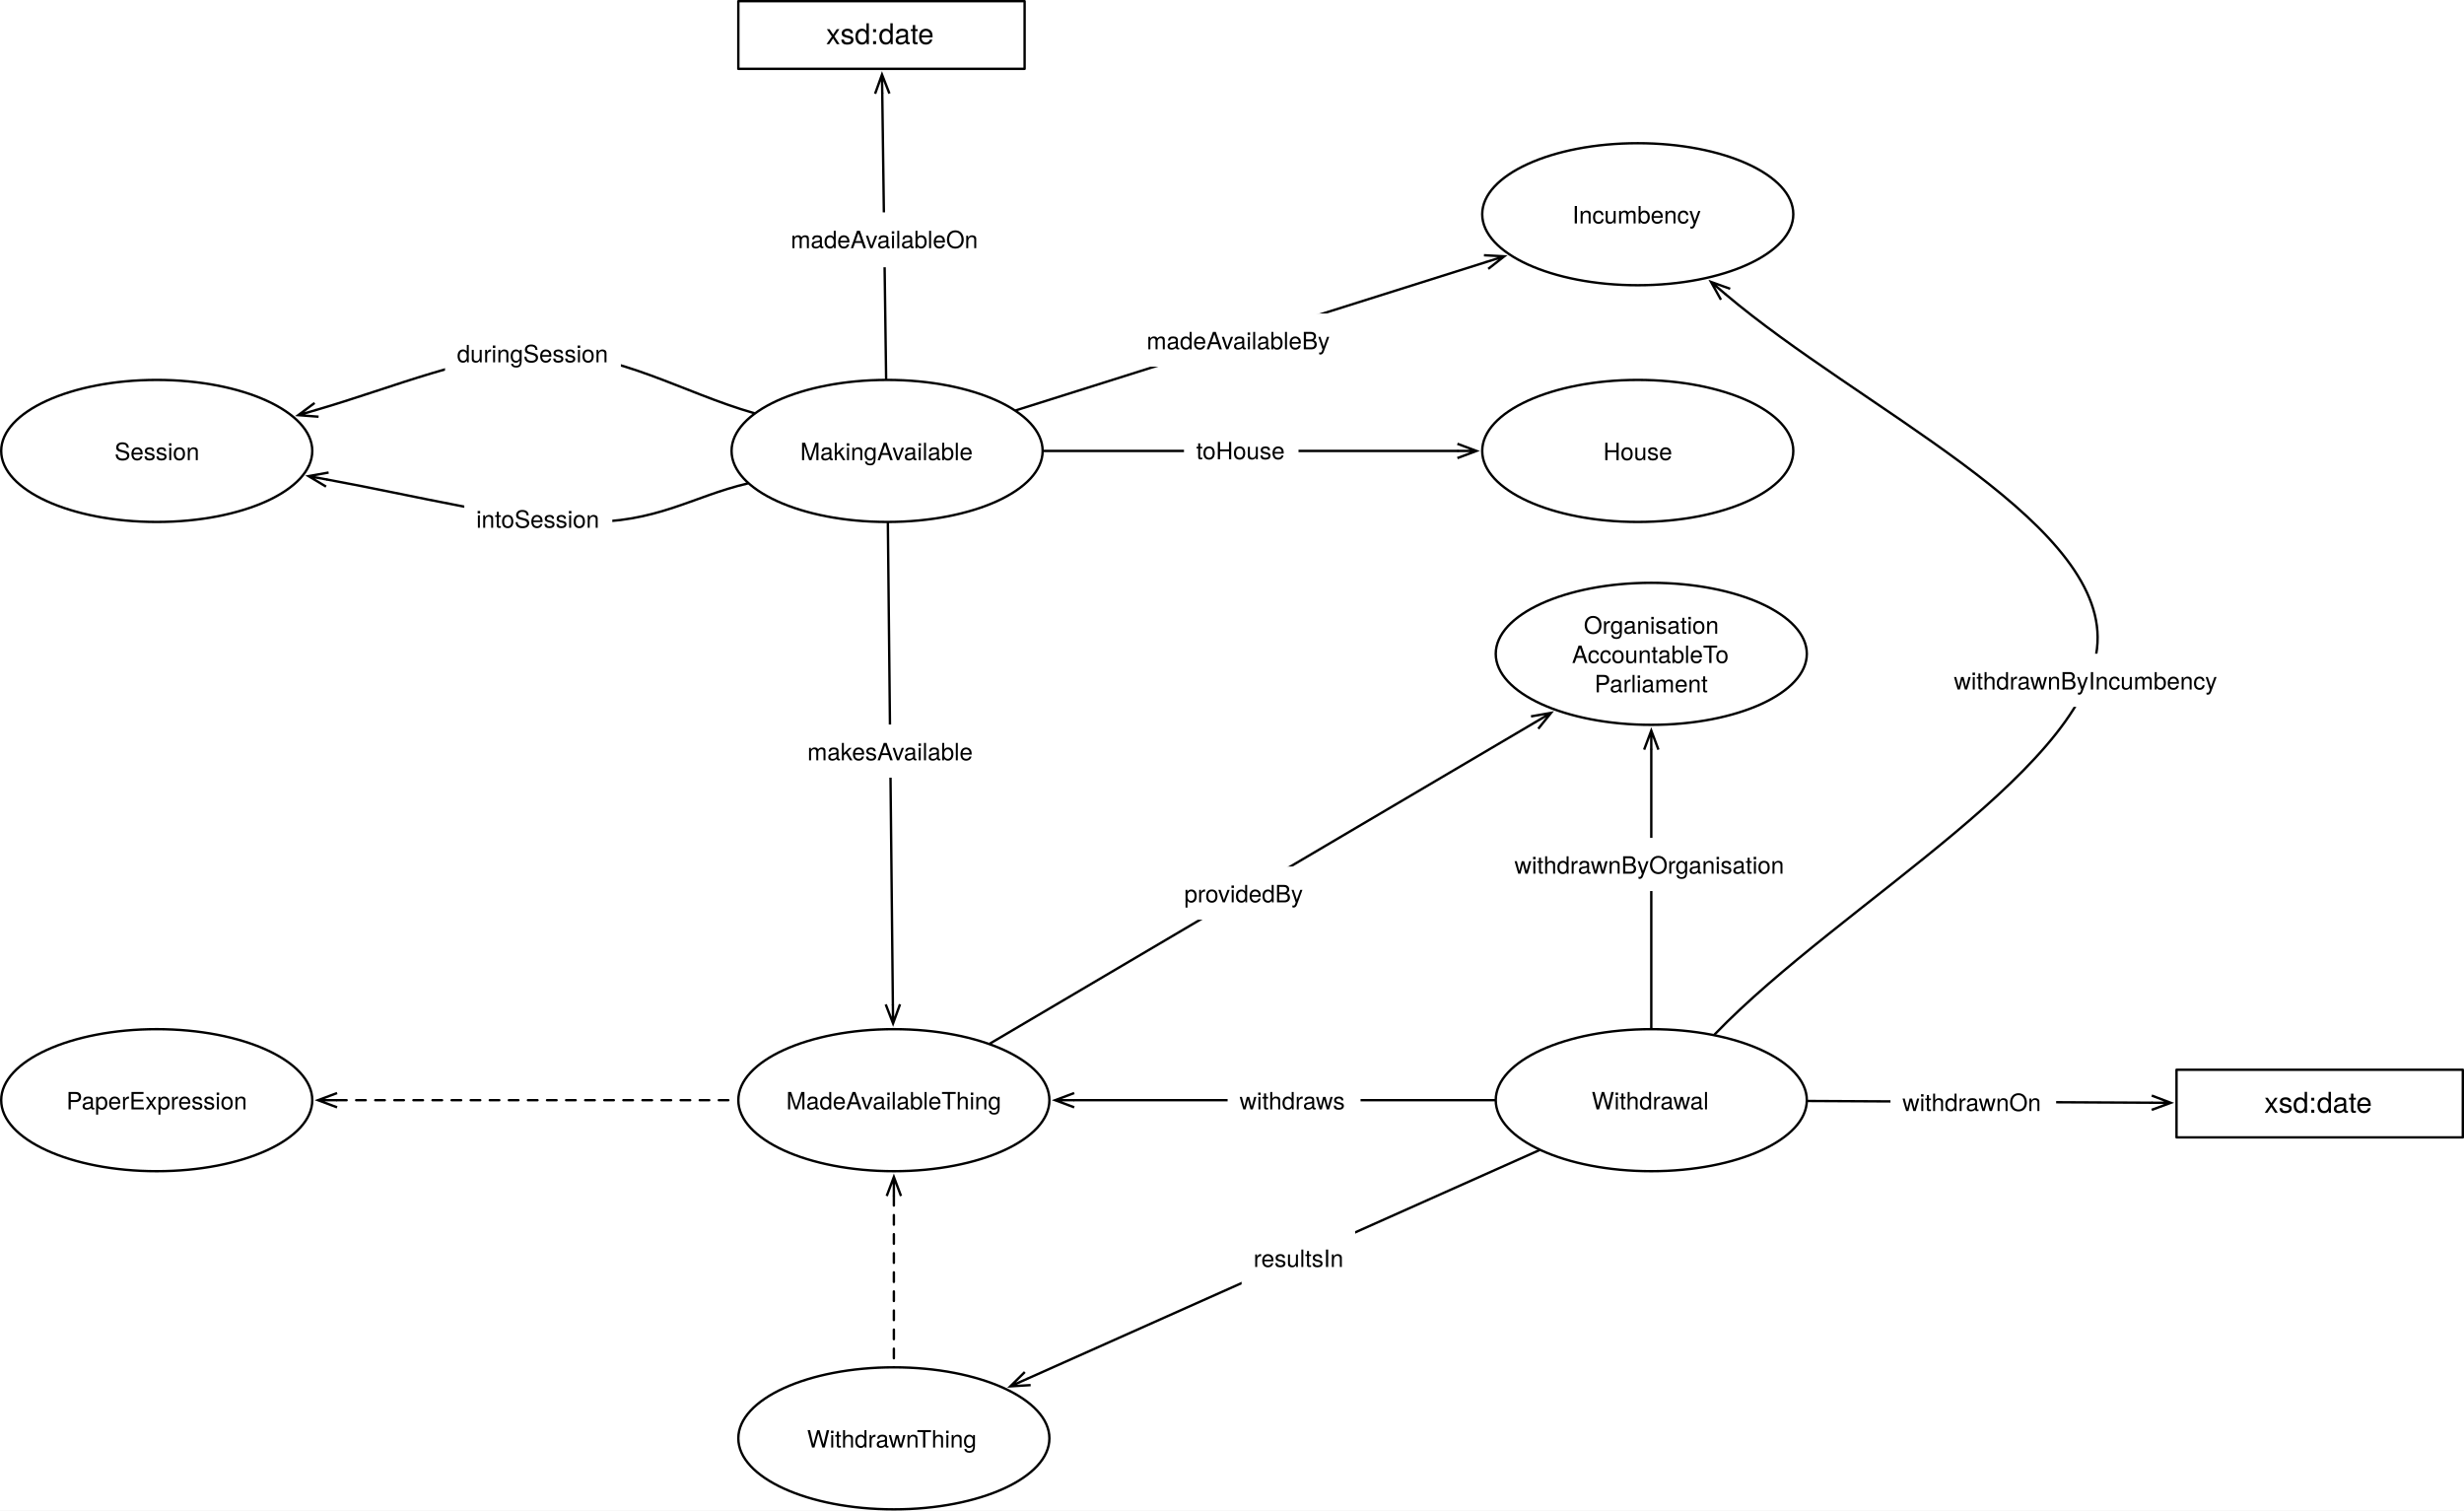
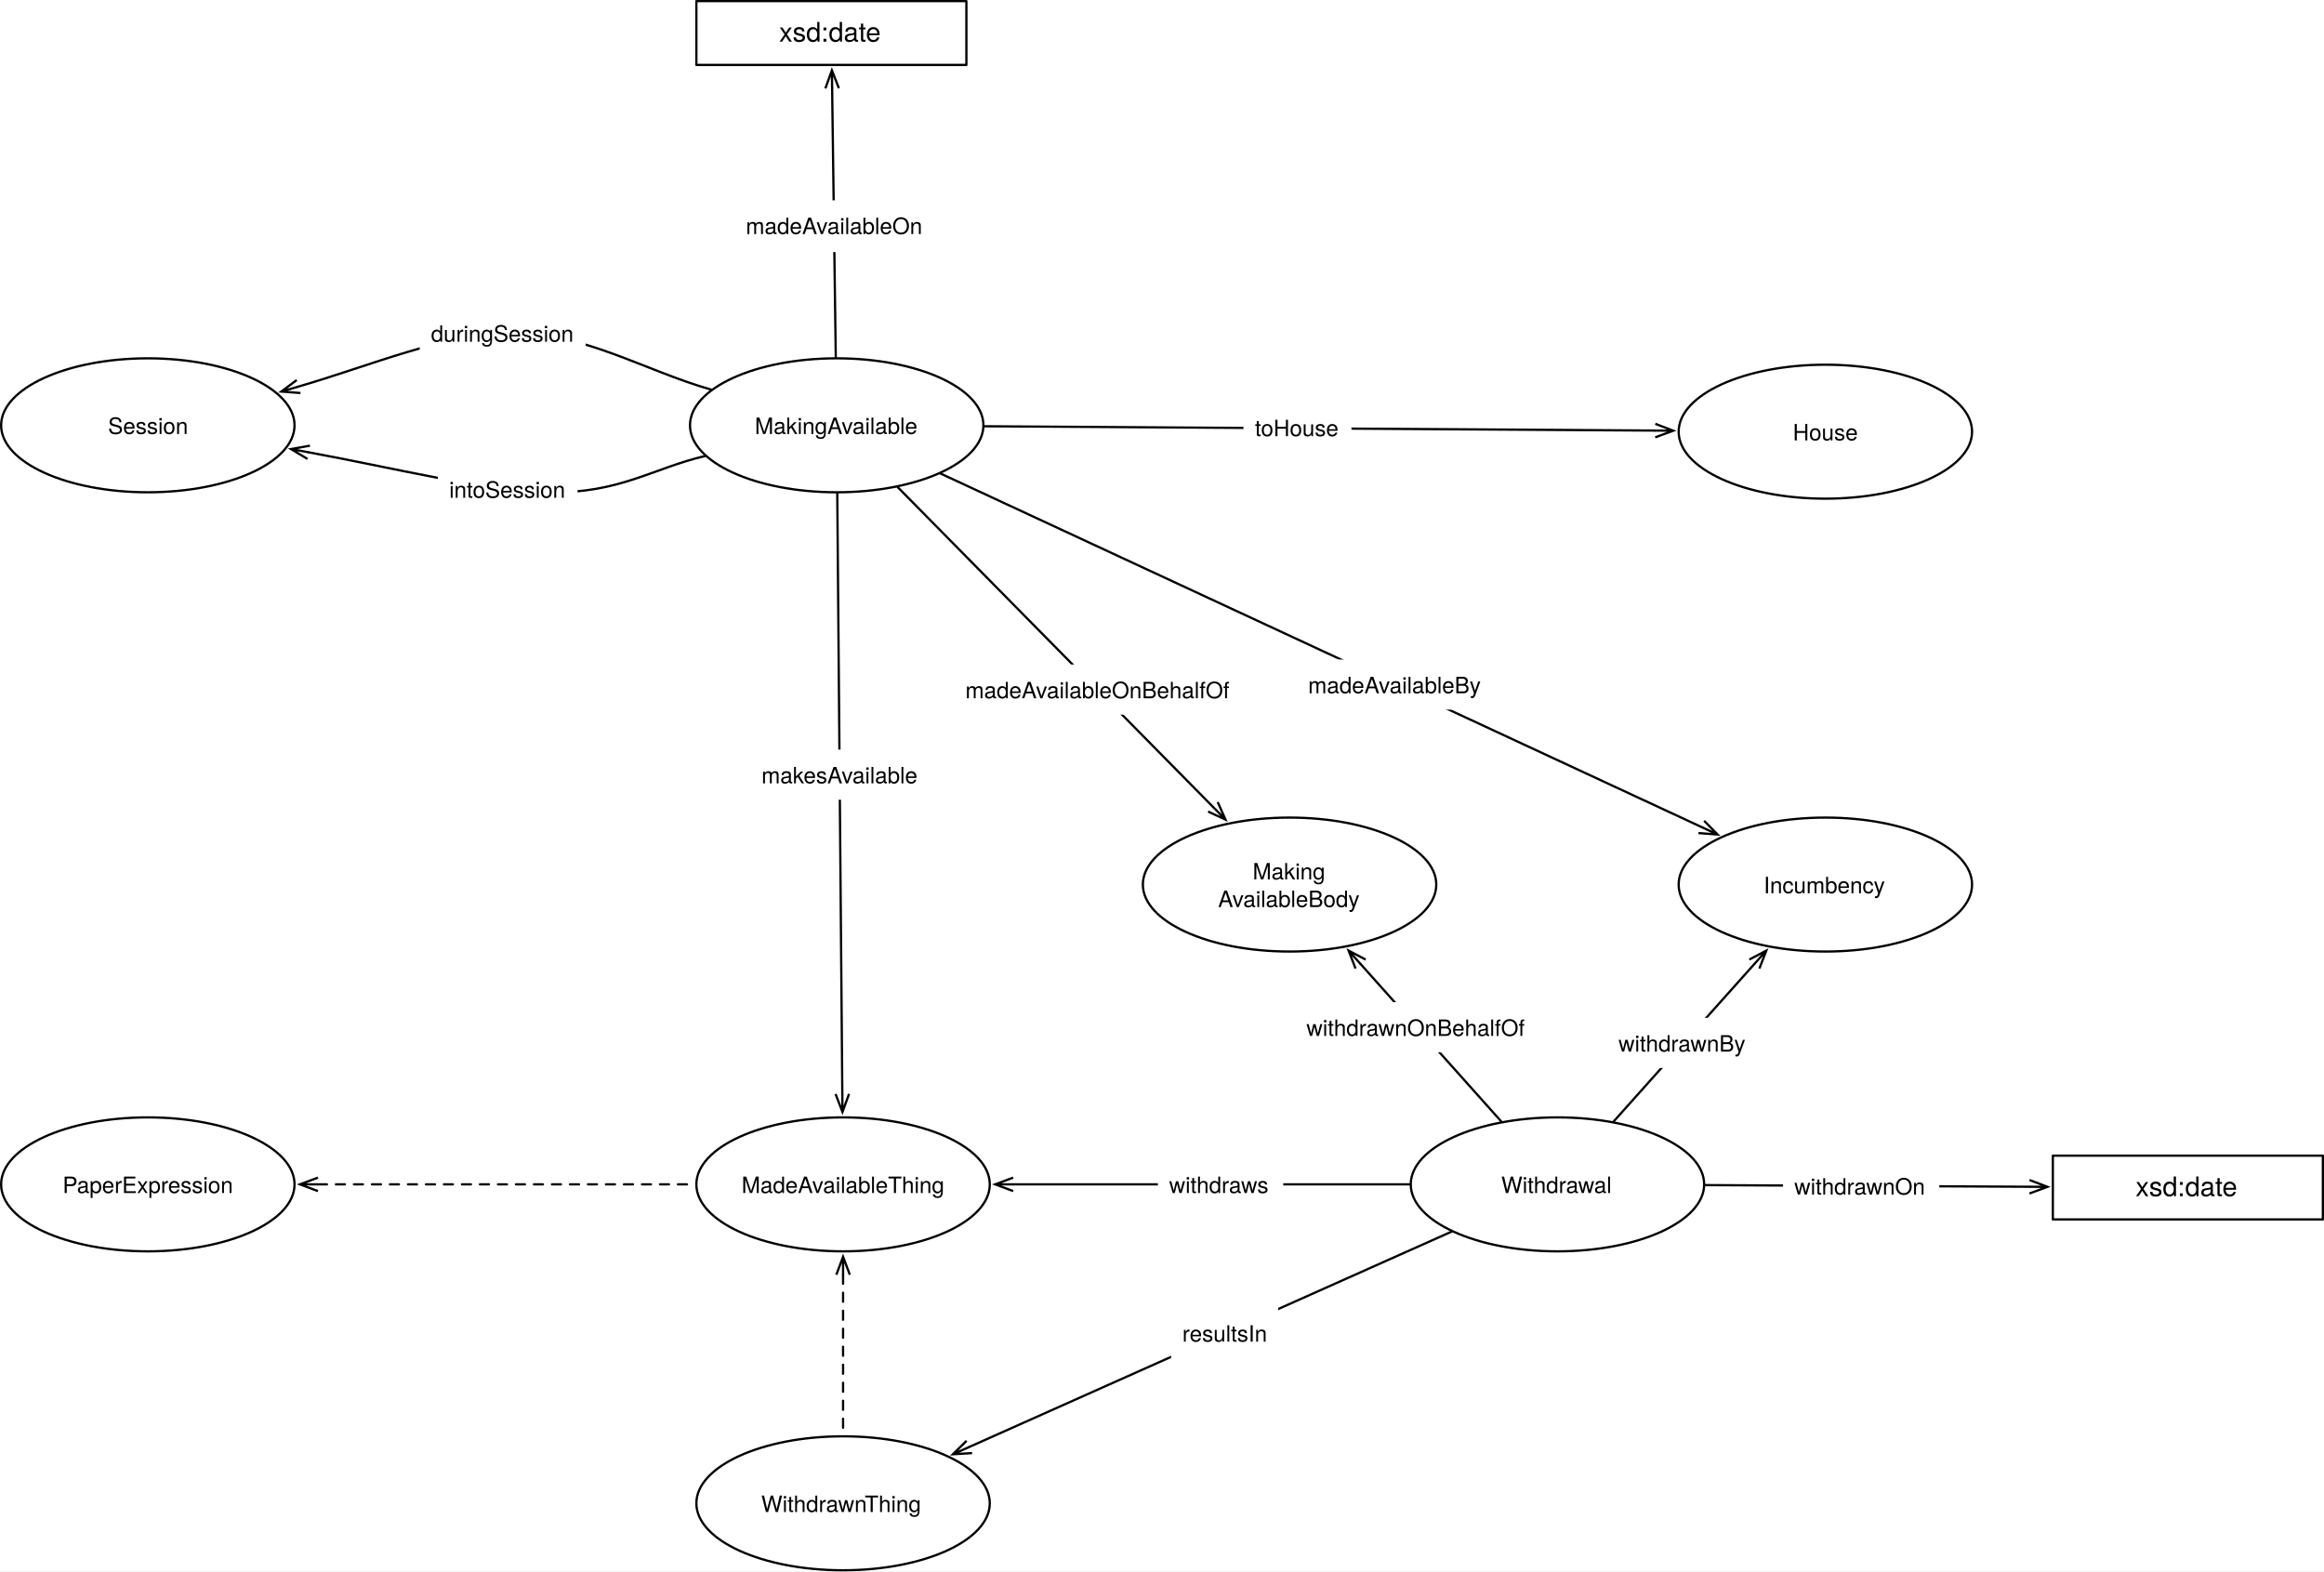
- <svg xmlns="http://www.w3.org/2000/svg" version="1.1" viewBox="583.437 146.902 1032.811 633.126" width="1032.811" height="633.126">
+ <svg xmlns="http://www.w3.org/2000/svg" version="1.1" viewBox="583.437 81.705 1032.811 698.323" width="1032.811" height="698.323">
  <defs>
    <marker orient="auto" overflow="visible" markerUnits="strokeWidth" id="StickArrow_Marker" stroke-linejoin="miter" stroke-miterlimit="10" viewBox="-1 -4 10 8" markerWidth="10" markerHeight="8" color="black">
      <g>
        <path d="M 8 0 L 0 0 M 0 -3 L 8 0 L 0 3" fill="none" stroke="currentColor" stroke-width="1" />
      </g>
    </marker>
    <marker orient="auto" overflow="visible" markerUnits="strokeWidth" id="StickArrow_Marker_2" stroke-linejoin="miter" stroke-miterlimit="10" viewBox="-9 -4 10 8" markerWidth="10" markerHeight="8" color="black">
      <g>
        <path d="M -8 0 L 0 0 M 0 3 L -8 0 L 0 -3" fill="none" stroke="currentColor" stroke-width="1" />
      </g>
    </marker>
  </defs>
  <g id="Canvas_1" stroke="none" fill-opacity="1" stroke-opacity="1" stroke-dasharray="none" fill="none">
-     <rect fill="white" x="583.437" y="146.902" width="1032.811" height="633.126" />
+     <rect fill="white" x="583.437" y="81.705" width="1032.811" height="698.323" />
    <g id="Canvas_1_Layer_1">
      <g id="Line_963">
-         <line x1="1020.972" y1="335.906" x2="1194.324" y2="335.906" marker-end="url(#StickArrow_Marker)" stroke="black" stroke-linecap="round" stroke-linejoin="round" stroke-width="1" />
+         <line x1="1020.966" y1="271.132" x2="1319.055" y2="273.056" marker-end="url(#StickArrow_Marker)" stroke="black" stroke-linecap="round" stroke-linejoin="round" stroke-width="1" />
      </g>
      <g id="Graphic_964">
-         <rect x="1079.72" y="324.406" width="48" height="23" fill="white" />
-         <text transform="translate(1084.83 329.4055)" fill="black">
+         <rect x="1136.039" y="260.53" width="48" height="23" fill="white" />
+         <text transform="translate(1141.149 265.5297)" fill="black">
          <tspan font-family="Helvetica Neue" font-size="10" fill="black" x="0" y="10">toHouse</tspan>
        </text>
      </g>
      <g id="Graphic_962">
-         <ellipse cx="1269.921" cy="335.906" rx="65.197" ry="29.764" fill="white" />
-         <ellipse cx="1269.921" cy="335.906" rx="65.197" ry="29.764" stroke="black" stroke-linecap="round" stroke-linejoin="round" stroke-width="1" />
-         <text transform="translate(1222.764 329.7655)" fill="black">
+         <ellipse cx="1394.646" cy="273.543" rx="65.197" ry="29.764" fill="white" />
+         <ellipse cx="1394.646" cy="273.543" rx="65.197" ry="29.764" stroke="black" stroke-linecap="round" stroke-linejoin="round" stroke-width="1" />
+         <text transform="translate(1347.488 267.4033)" fill="black">
          <tspan font-family="Helvetica Neue" font-size="10" fill="black" x="32.712" y="10">House</tspan>
        </text>
      </g>
      <g id="Graphic_1013">
-         <rect x="892.913" y="147.402" width="120" height="28.346" fill="white" />
-         <rect x="892.913" y="147.402" width="120" height="28.346" stroke="black" stroke-linecap="round" stroke-linejoin="round" stroke-width="1" />
-         <text transform="translate(897.9134 154.4068)" fill="black">
+         <rect x="892.913" y="82.205" width="120" height="28.346" fill="white" />
+         <rect x="892.913" y="82.205" width="120" height="28.346" stroke="black" stroke-linecap="round" stroke-linejoin="round" stroke-width="1" />
+         <text transform="translate(897.9134 89.20995)" fill="black">
          <tspan font-family="Helvetica Neue" font-size="12" fill="black" x="31.774" y="11">xsd:date</tspan>
        </text>
      </g>
      <g id="Line_1015">
-         <line x1="954.865" y1="305.642" x2="953.246" y2="186.147" marker-end="url(#StickArrow_Marker)" stroke="black" stroke-linecap="round" stroke-linejoin="round" stroke-width="1" />
+         <line x1="954.865" y1="240.445" x2="953.246" y2="120.95" marker-end="url(#StickArrow_Marker)" stroke="black" stroke-linecap="round" stroke-linejoin="round" stroke-width="1" />
      </g>
      <g id="Graphic_1016">
-         <rect x="909.577" y="235.916" width="89" height="23" fill="white" />
-         <text transform="translate(914.8965 240.9155)" fill="black">
+         <rect x="909.577" y="170.719" width="89" height="23" fill="white" />
+         <text transform="translate(914.8965 175.7186)" fill="black">
          <tspan font-family="Helvetica Neue" font-size="10" fill="black" x="29842795e-20" y="10">madeAvailableOn</tspan>
        </text>
      </g>
      <g id="Graphic_1005">
-         <ellipse cx="649.134" cy="335.906" rx="65.197" ry="29.764" fill="white" />
-         <ellipse cx="649.134" cy="335.906" rx="65.197" ry="29.764" stroke="black" stroke-linecap="round" stroke-linejoin="round" stroke-width="1" />
-         <text transform="translate(601.9764 329.7655)" fill="black">
+         <ellipse cx="649.134" cy="270.709" rx="65.197" ry="29.764" fill="white" />
+         <ellipse cx="649.134" cy="270.709" rx="65.197" ry="29.764" stroke="black" stroke-linecap="round" stroke-linejoin="round" stroke-width="1" />
+         <text transform="translate(601.9764 264.5687)" fill="black">
          <tspan font-family="Helvetica Neue" font-size="10" fill="black" x="29.472" y="10">Session</tspan>
        </text>
      </g>
      <g id="Line_1006">
-         <path d="M 899.44 320.031 C 869.866 311.622 842.848 294.593 810.709 294.803 C 781.499 294.994 748.044 309.424 716.134 318.681" marker-end="url(#StickArrow_Marker)" stroke="black" stroke-linecap="round" stroke-linejoin="round" stroke-width="1" />
+         <path d="M 899.44 254.834 C 869.866 246.426 842.848 229.396 810.709 229.606 C 781.499 229.797 748.044 244.227 716.134 253.484" marker-end="url(#StickArrow_Marker)" stroke="black" stroke-linecap="round" stroke-linejoin="round" stroke-width="1" />
      </g>
      <g id="Graphic_1007">
-         <rect x="769.973" y="283.769" width="73.71" height="22.28" fill="white" />
-         <text transform="translate(774.9731 288.7694)" fill="black">
+         <rect x="769.973" y="218.573" width="73.71" height="22.28" fill="white" />
+         <text transform="translate(774.9731 223.5726)" fill="black">
          <tspan font-family="Helvetica Neue" font-size="10" fill="black" x="0" y="10">duringSession</tspan>
        </text>
      </g>
      <g id="Graphic_1011">
-         <ellipse cx="955.276" cy="335.906" rx="65.197" ry="29.764" fill="white" />
-         <ellipse cx="955.276" cy="335.906" rx="65.197" ry="29.764" stroke="black" stroke-linecap="round" stroke-linejoin="round" stroke-width="1" />
-         <text transform="translate(908.1181 329.7655)" fill="black">
+         <ellipse cx="955.276" cy="270.709" rx="65.197" ry="29.764" fill="white" />
+         <ellipse cx="955.276" cy="270.709" rx="65.197" ry="29.764" stroke="black" stroke-linecap="round" stroke-linejoin="round" stroke-width="1" />
+         <text transform="translate(908.1181 264.5687)" fill="black">
          <tspan font-family="Helvetica Neue" font-size="10" fill="black" x="10.762" y="10">MakingAvailable</tspan>
        </text>
      </g>
      <g id="Line_1024">
-         <path d="M 896.72 349.569 C 873.721 354.935 858.686 366.231 827.716 365.669 C 799.294 365.154 757.433 354.65 720.639 347.909" marker-end="url(#StickArrow_Marker)" stroke="black" stroke-linecap="round" stroke-linejoin="round" stroke-width="1" />
+         <path d="M 896.72 284.372 C 873.721 289.738 858.686 301.034 827.716 300.472 C 799.294 299.957 757.433 289.453 720.639 282.712" marker-end="url(#StickArrow_Marker)" stroke="black" stroke-linecap="round" stroke-linejoin="round" stroke-width="1" />
      </g>
      <g id="Graphic_1023">
-         <rect x="778.051" y="353.116" width="62.04" height="22.28" fill="white" />
-         <text transform="translate(783.0507 358.116)" fill="black">
+         <rect x="778.051" y="287.919" width="62.04" height="22.28" fill="white" />
+         <text transform="translate(783.0507 292.9191)" fill="black">
          <tspan font-family="Helvetica Neue" font-size="10" fill="black" x="43343107e-20" y="10">intoSession</tspan>
        </text>
      </g>
      <g id="Graphic_1025">
-         <ellipse cx="1269.921" cy="236.693" rx="65.197" ry="29.764" fill="white" />
-         <ellipse cx="1269.921" cy="236.693" rx="65.197" ry="29.764" stroke="black" stroke-linecap="round" stroke-linejoin="round" stroke-width="1" />
-         <text transform="translate(1222.764 230.5529)" fill="black">
+         <ellipse cx="1394.646" cy="474.803" rx="65.197" ry="29.764" fill="white" />
+         <ellipse cx="1394.646" cy="474.803" rx="65.197" ry="29.764" stroke="black" stroke-linecap="round" stroke-linejoin="round" stroke-width="1" />
+         <text transform="translate(1347.488 468.6631)" fill="black">
          <tspan font-family="Helvetica Neue" font-size="10" fill="black" x="19.737" y="10">Incumbency</tspan>
        </text>
      </g>
      <g id="Line_1027">
-         <line x1="1009.407" y1="318.837" x2="1206.348" y2="256.738" marker-end="url(#StickArrow_Marker)" stroke="black" stroke-linecap="round" stroke-linejoin="round" stroke-width="1" />
+         <line x1="1001.428" y1="292.147" x2="1339.514" y2="449.194" marker-end="url(#StickArrow_Marker)" stroke="black" stroke-linecap="round" stroke-linejoin="round" stroke-width="1" />
      </g>
      <g id="Graphic_1026">
-         <rect x="1059.074" y="278.312" width="87.05" height="22.28" fill="white" />
-         <text transform="translate(1064.074 283.3121)" fill="black">
+         <rect x="1159.78" y="374.782" width="87.05" height="22.28" fill="white" />
+         <text transform="translate(1164.78 379.7822)" fill="black">
          <tspan font-family="Helvetica Neue" font-size="10" fill="black" x="0" y="10">madeAvailableBy</tspan>
-         </text>
-       </g>
-       <g id="Graphic_1028">
-         <ellipse cx="1275.591" cy="420.945" rx="65.197" ry="29.764" fill="white" />
-         <ellipse cx="1275.591" cy="420.945" rx="65.197" ry="29.764" stroke="black" stroke-linecap="round" stroke-linejoin="round" stroke-width="1" />
-         <text transform="translate(1228.433 402.5249)" fill="black">
-           <tspan font-family="Helvetica Neue" font-size="10" fill="black" x="18.867" y="10">Organisation</tspan>
-           <tspan font-family="Helvetica Neue" font-size="10" fill="black" x="13.912" y="22.28">AccountableTo</tspan>
-           <tspan font-family="Helvetica Neue" font-size="10" fill="black" x="23.357" y="34.56">Parliament</tspan>
-         </text>
-       </g>
-       <g id="Line_1030">
-         <line x1="998.473" y1="584.246" x2="1226.698" y2="449.757" marker-end="url(#StickArrow_Marker)" stroke="black" stroke-linecap="round" stroke-linejoin="round" stroke-width="1" />
-       </g>
-       <g id="Graphic_1029">
-         <rect x="1074.82" y="510.108" width="61.12" height="22.28" fill="white" />
-         <text transform="translate(1079.82 515.1077)" fill="black">
-           <tspan font-family="Helvetica Neue" font-size="10" fill="black" x="0" y="10">providedBy</tspan>
        </text>
      </g>
      <g id="Graphic_1031">
        <ellipse cx="958.11" cy="608.032" rx="65.197" ry="29.764" fill="white" />
        <ellipse cx="958.11" cy="608.032" rx="65.197" ry="29.764" stroke="black" stroke-linecap="round" stroke-linejoin="round" stroke-width="1" />
        <text transform="translate(910.9528 601.8915)" fill="black">
          <tspan font-family="Helvetica Neue" font-size="10" fill="black" x="2.057" y="10">MadeAvailableThing</tspan>
        </text>
      </g>
      <g id="Line_1033">
-         <line x1="955.591" y1="366.169" x2="957.692" y2="567.869" marker-end="url(#StickArrow_Marker)" stroke="black" stroke-linecap="round" stroke-linejoin="round" stroke-width="1" />
+         <line x1="955.53" y1="300.972" x2="957.773" y2="567.868" marker-end="url(#StickArrow_Marker)" stroke="black" stroke-linecap="round" stroke-linejoin="round" stroke-width="1" />
      </g>
      <g id="Graphic_1032">
-         <rect x="916.856" y="450.577" width="79.46" height="22.28" fill="white" />
-         <text transform="translate(921.8561 455.5765)" fill="black">
+         <rect x="916.85" y="414.819" width="79.46" height="22.28" fill="white" />
+         <text transform="translate(921.8502 419.8193)" fill="black">
          <tspan font-family="Helvetica Neue" font-size="10" fill="black" x="0" y="10">makesAvailable</tspan>
        </text>
      </g>
      <g id="Graphic_1034">
        <ellipse cx="1275.591" cy="608.032" rx="65.197" ry="29.764" fill="white" />
        <ellipse cx="1275.591" cy="608.032" rx="65.197" ry="29.764" stroke="black" stroke-linecap="round" stroke-linejoin="round" stroke-width="1" />
        <text transform="translate(1228.433 601.8915)" fill="black">
          <tspan font-family="Helvetica Neue" font-size="10" fill="black" x="22.162" y="10">Withdrawal</tspan>
        </text>
      </g>
      <g id="Line_1036">
        <line x1="1209.894" y1="608.032" x2="1033.707" y2="608.032" marker-end="url(#StickArrow_Marker)" stroke="black" stroke-linecap="round" stroke-linejoin="round" stroke-width="1" />
      </g>
      <g id="Graphic_1035">
        <rect x="1098.006" y="596.891" width="55.72" height="22.28" fill="white" />
        <text transform="translate(1103.006 601.8915)" fill="black">
          <tspan font-family="Helvetica Neue" font-size="10" fill="black" x="58264504e-20" y="10">withdraws</tspan>
        </text>
      </g>
      <g id="Graphic_1037">
        <ellipse cx="958.11" cy="749.764" rx="65.197" ry="29.764" fill="white" />
        <ellipse cx="958.11" cy="749.764" rx="65.197" ry="29.764" stroke="black" stroke-linecap="round" stroke-linejoin="round" stroke-width="1" />
        <text transform="translate(910.9528 743.6238)" fill="black">
          <tspan font-family="Helvetica Neue" font-size="10" fill="black" x="10.767" y="10">WithdrawnThing</tspan>
        </text>
      </g>
      <g id="Line_1039">
        <line x1="1228.52" y1="629.045" x2="1014.22" y2="724.715" marker-end="url(#StickArrow_Marker)" stroke="black" stroke-linecap="round" stroke-linejoin="round" stroke-width="1" />
      </g>
      <g id="Graphic_1038">
        <rect x="1103.871" y="662.927" width="47.6" height="22.28" fill="white" />
        <text transform="translate(1108.871 667.9269)" fill="black">
          <tspan font-family="Helvetica Neue" font-size="10" fill="black" x="0" y="10">resultsIn</tspan>
        </text>
      </g>
      <g id="Line_1042">
        <line x1="958.11" y1="648.195" x2="958.11" y2="719.5" marker-start="url(#StickArrow_Marker_2)" stroke="black" stroke-linecap="round" stroke-linejoin="round" stroke-dasharray="4.0,4.0" stroke-width="1" />
      </g>
      <g id="Graphic_1049">
        <rect x="1495.748" y="595.276" width="120" height="28.346" fill="white" />
        <rect x="1495.748" y="595.276" width="120" height="28.346" stroke="black" stroke-linecap="round" stroke-linejoin="round" stroke-width="1" />
        <text transform="translate(1500.748 602.2808)" fill="black">
          <tspan font-family="Helvetica Neue" font-size="12" fill="black" x="31.774" y="11">xsd:date</tspan>
        </text>
      </g>
      <g id="Line_1048">
        <line x1="1341.283" y1="608.364" x2="1485.348" y2="609.093" marker-end="url(#StickArrow_Marker)" stroke="black" stroke-linecap="round" stroke-linejoin="round" stroke-width="1" />
      </g>
      <g id="Graphic_1047">
        <rect x="1375.847" y="597.574" width="69.44" height="22.28" fill="white" />
        <text transform="translate(1380.847 602.5743)" fill="black">
          <tspan font-family="Helvetica Neue" font-size="10" fill="black" x="0" y="10">withdrawnOn</tspan>
        </text>
      </g>
      <g id="Line_1051">
-         <path d="M 1302.195 580.419 C 1355.684 524.905 1463.16 466.64 1462.677 413.858 C 1462.216 363.38 1363.015 317.887 1306.726 270.235" marker-end="url(#StickArrow_Marker)" stroke="black" stroke-linecap="round" stroke-linejoin="round" stroke-width="1" />
+         <line x1="1300.557" y1="580.093" x2="1363.082" y2="510.124" marker-end="url(#StickArrow_Marker)" stroke="black" stroke-linecap="round" stroke-linejoin="round" stroke-width="1" />
      </g>
      <g id="Graphic_1050">
-         <rect x="1397.423" y="420.886" width="122.97" height="22.28" fill="white" />
-         <text transform="translate(1402.423 425.8863)" fill="black">
-           <tspan font-family="Helvetica Neue" font-size="10" fill="black" x="58264504e-20" y="10">withdrawnByIncumbency</tspan>
-         </text>
-       </g>
-       <g id="Line_1053">
-         <line x1="1275.591" y1="577.768" x2="1275.591" y2="461.109" marker-end="url(#StickArrow_Marker)" stroke="black" stroke-linecap="round" stroke-linejoin="round" stroke-width="1" />
-       </g>
-       <g id="Graphic_1052">
-         <rect x="1213.236" y="498.095" width="124.71" height="22.28" fill="white" />
-         <text transform="translate(1218.236 503.0946)" fill="black">
-           <tspan font-family="Helvetica Neue" font-size="10" fill="black" x="0" y="10">withdrawnByOrganisation</tspan>
+         <rect x="1297.704" y="534.025" width="68.13" height="22.28" fill="white" />
+         <text transform="translate(1302.704 539.025)" fill="black">
+           <tspan font-family="Helvetica Neue" font-size="10" fill="black" x="50803806e-20" y="10">withdrawnBy</tspan>
        </text>
      </g>
      <g id="Graphic_1054">
        <ellipse cx="649.134" cy="608.032" rx="65.197" ry="29.764" fill="white" />
        <ellipse cx="649.134" cy="608.032" rx="65.197" ry="29.764" stroke="black" stroke-linecap="round" stroke-linejoin="round" stroke-width="1" />
        <text transform="translate(601.9764 601.8915)" fill="black">
          <tspan font-family="Helvetica Neue" font-size="10" fill="black" x="9.287" y="10">PaperExpression</tspan>
        </text>
      </g>
      <g id="Line_1055">
        <line x1="724.731" y1="608.032" x2="892.413" y2="608.032" marker-start="url(#StickArrow_Marker_2)" stroke="black" stroke-linecap="round" stroke-linejoin="round" stroke-dasharray="4.0,4.0" stroke-width="1" />
      </g>
+       <g id="Graphic_1056">
+         <ellipse cx="1156.535" cy="474.803" rx="65.197" ry="29.764" fill="white" />
+         <ellipse cx="1156.535" cy="474.803" rx="65.197" ry="29.764" stroke="black" stroke-linecap="round" stroke-linejoin="round" stroke-width="1" />
+         <text transform="translate(1109.378 462.5231)" fill="black">
+           <tspan font-family="Helvetica Neue" font-size="10" fill="black" x="30.762" y="10">Making</tspan>
+           <tspan font-family="Helvetica Neue" font-size="10" fill="black" x="15.397" y="22.28">AvailableBody</tspan>
+         </text>
+       </g>
+       <g id="Line_1058">
+         <line x1="982.397" y1="298.212" x2="1122.462" y2="440.25" marker-end="url(#StickArrow_Marker)" stroke="black" stroke-linecap="round" stroke-linejoin="round" stroke-width="1" />
+       </g>
+       <g id="Graphic_1057">
+         <rect x="1007.461" y="377.01" width="127.25" height="22.28" fill="white" />
+         <text transform="translate(1012.461 382.0104)" fill="black">
+           <tspan font-family="Helvetica Neue" font-size="10" fill="black" x="14210855e-21" y="10">madeAvailableOnBehalfOf</tspan>
+         </text>
+       </g>
+       <g id="Line_1060">
+         <line x1="1250.624" y1="580.093" x2="1188.099" y2="510.124" marker-end="url(#StickArrow_Marker)" stroke="black" stroke-linecap="round" stroke-linejoin="round" stroke-width="1" />
+       </g>
+       <g id="Graphic_1059">
+         <rect x="1159.029" y="527.066" width="108.33" height="22.28" fill="white" />
+         <text transform="translate(1164.029 532.0664)" fill="black">
+           <tspan font-family="Helvetica Neue" font-size="10" fill="black" x="881073e-18" y="10">withdrawnOnBehalfOf</tspan>
+         </text>
+       </g>
    </g>
  </g>
</svg>
